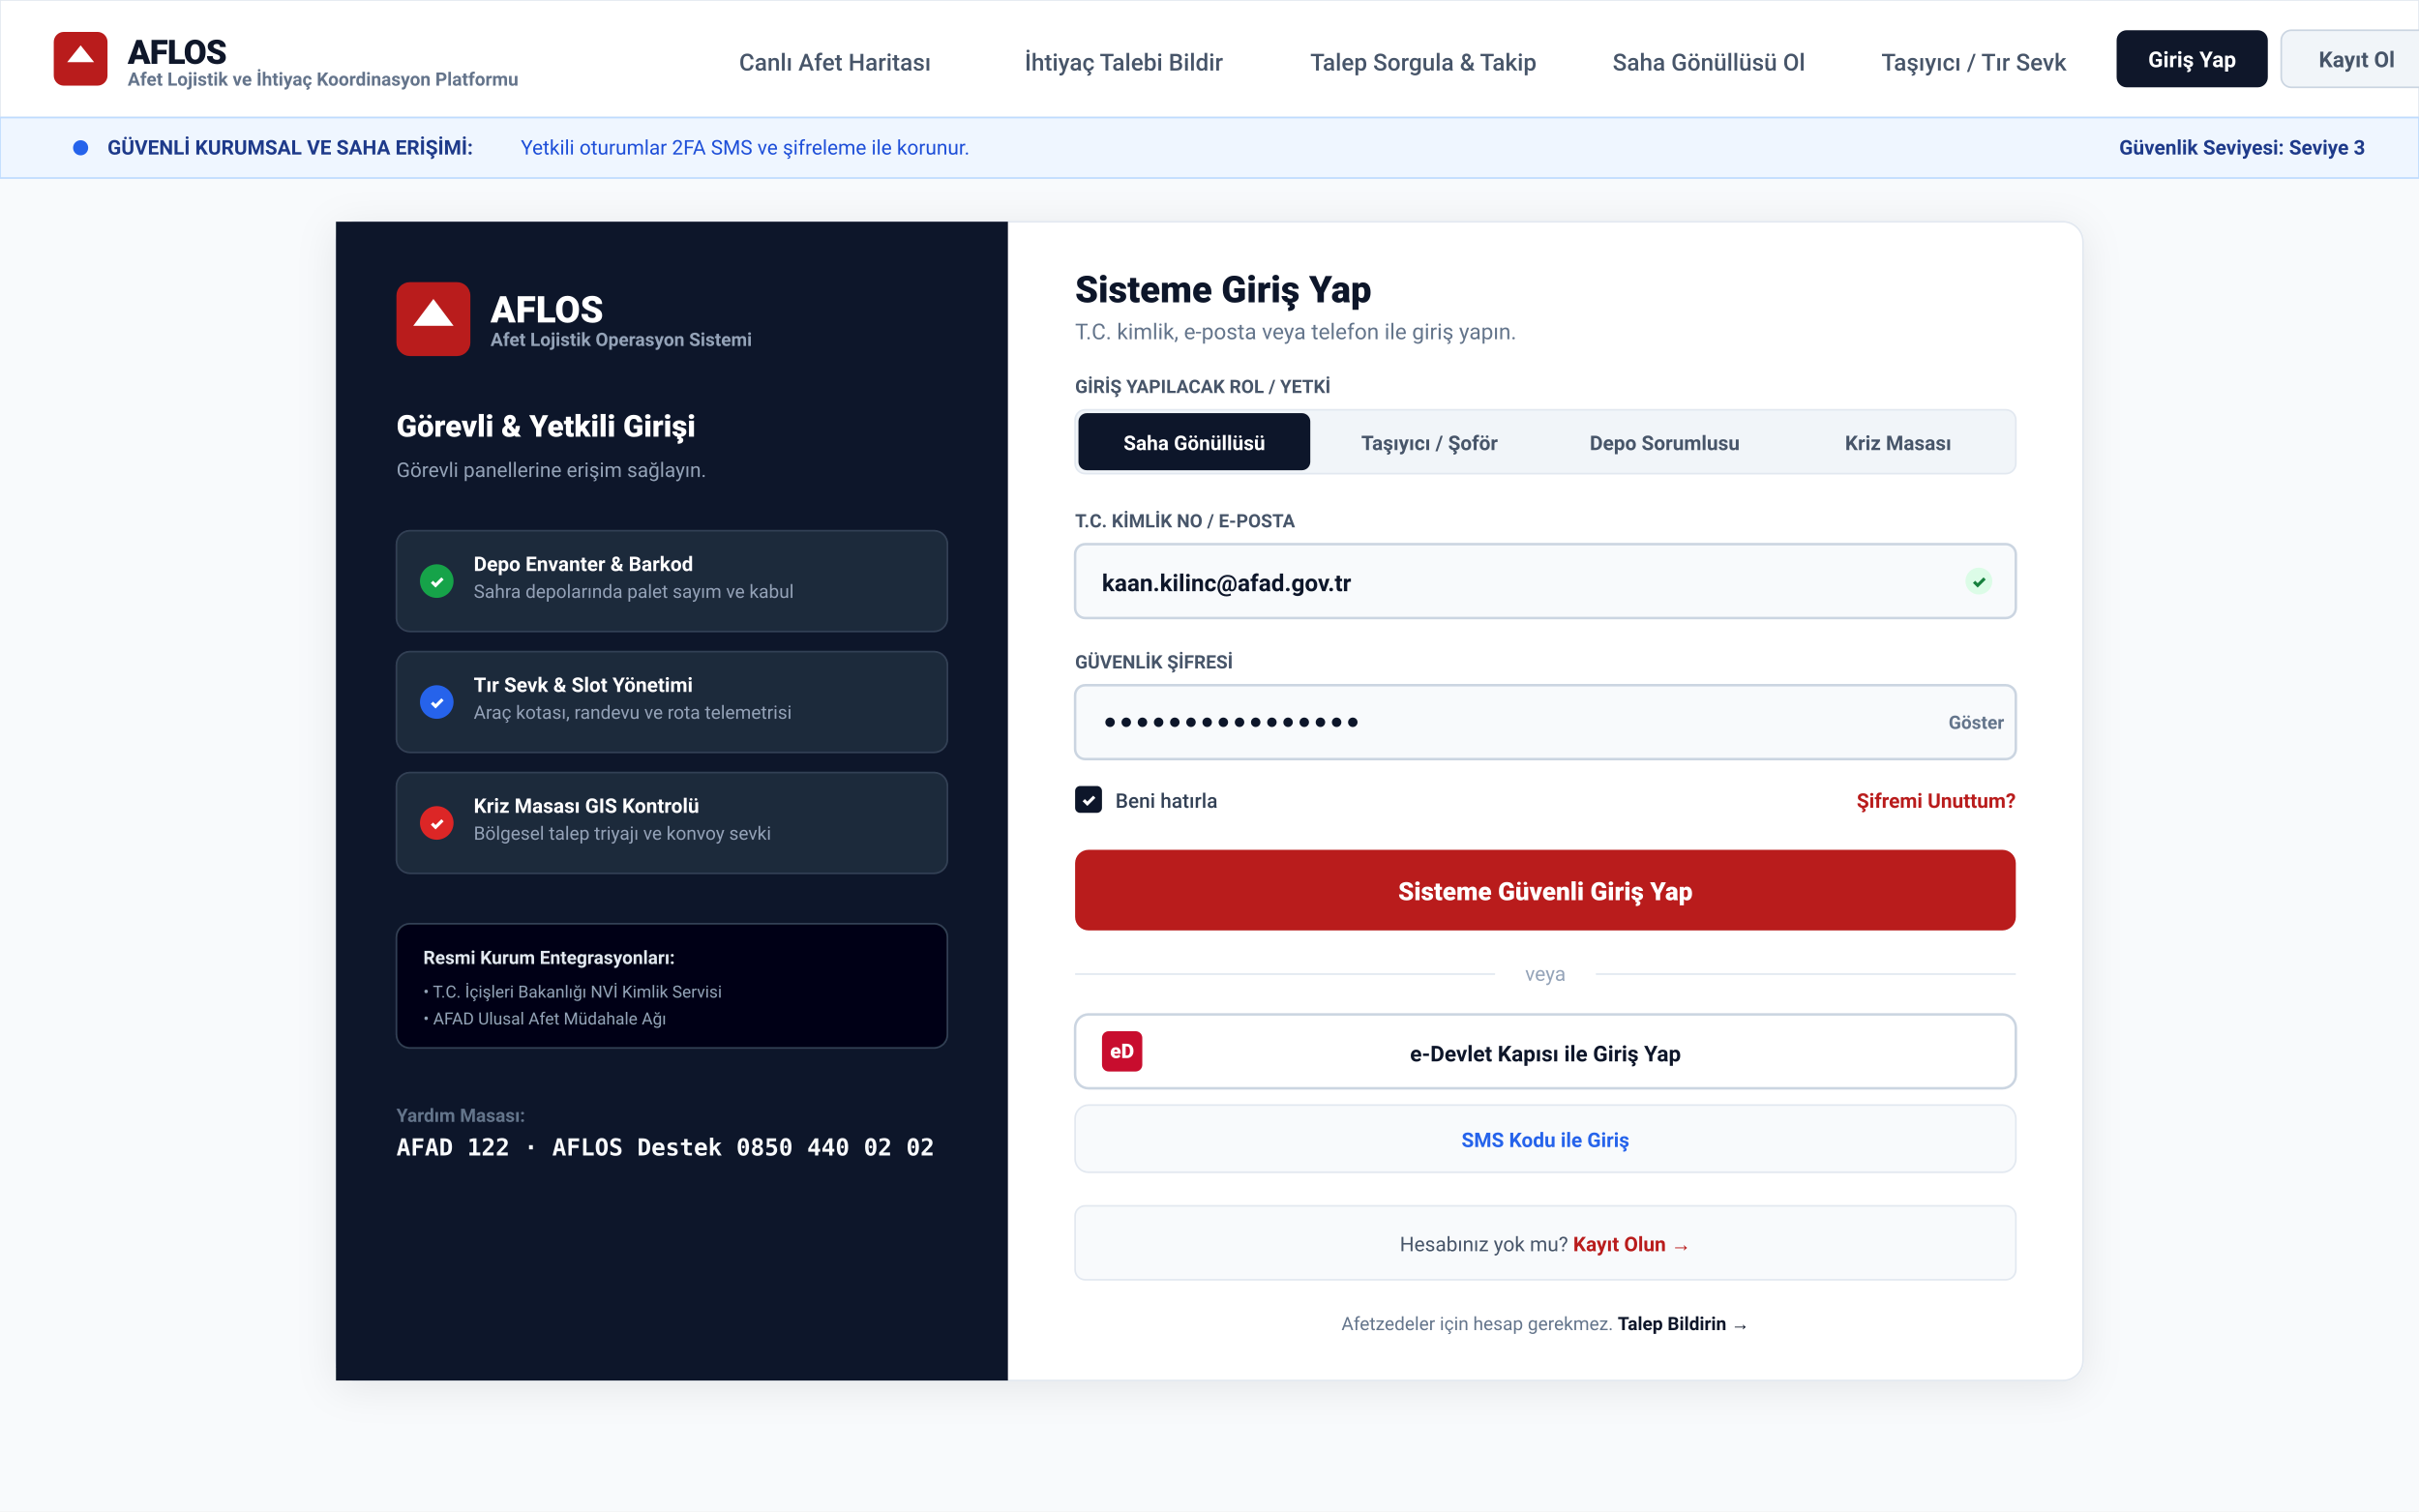
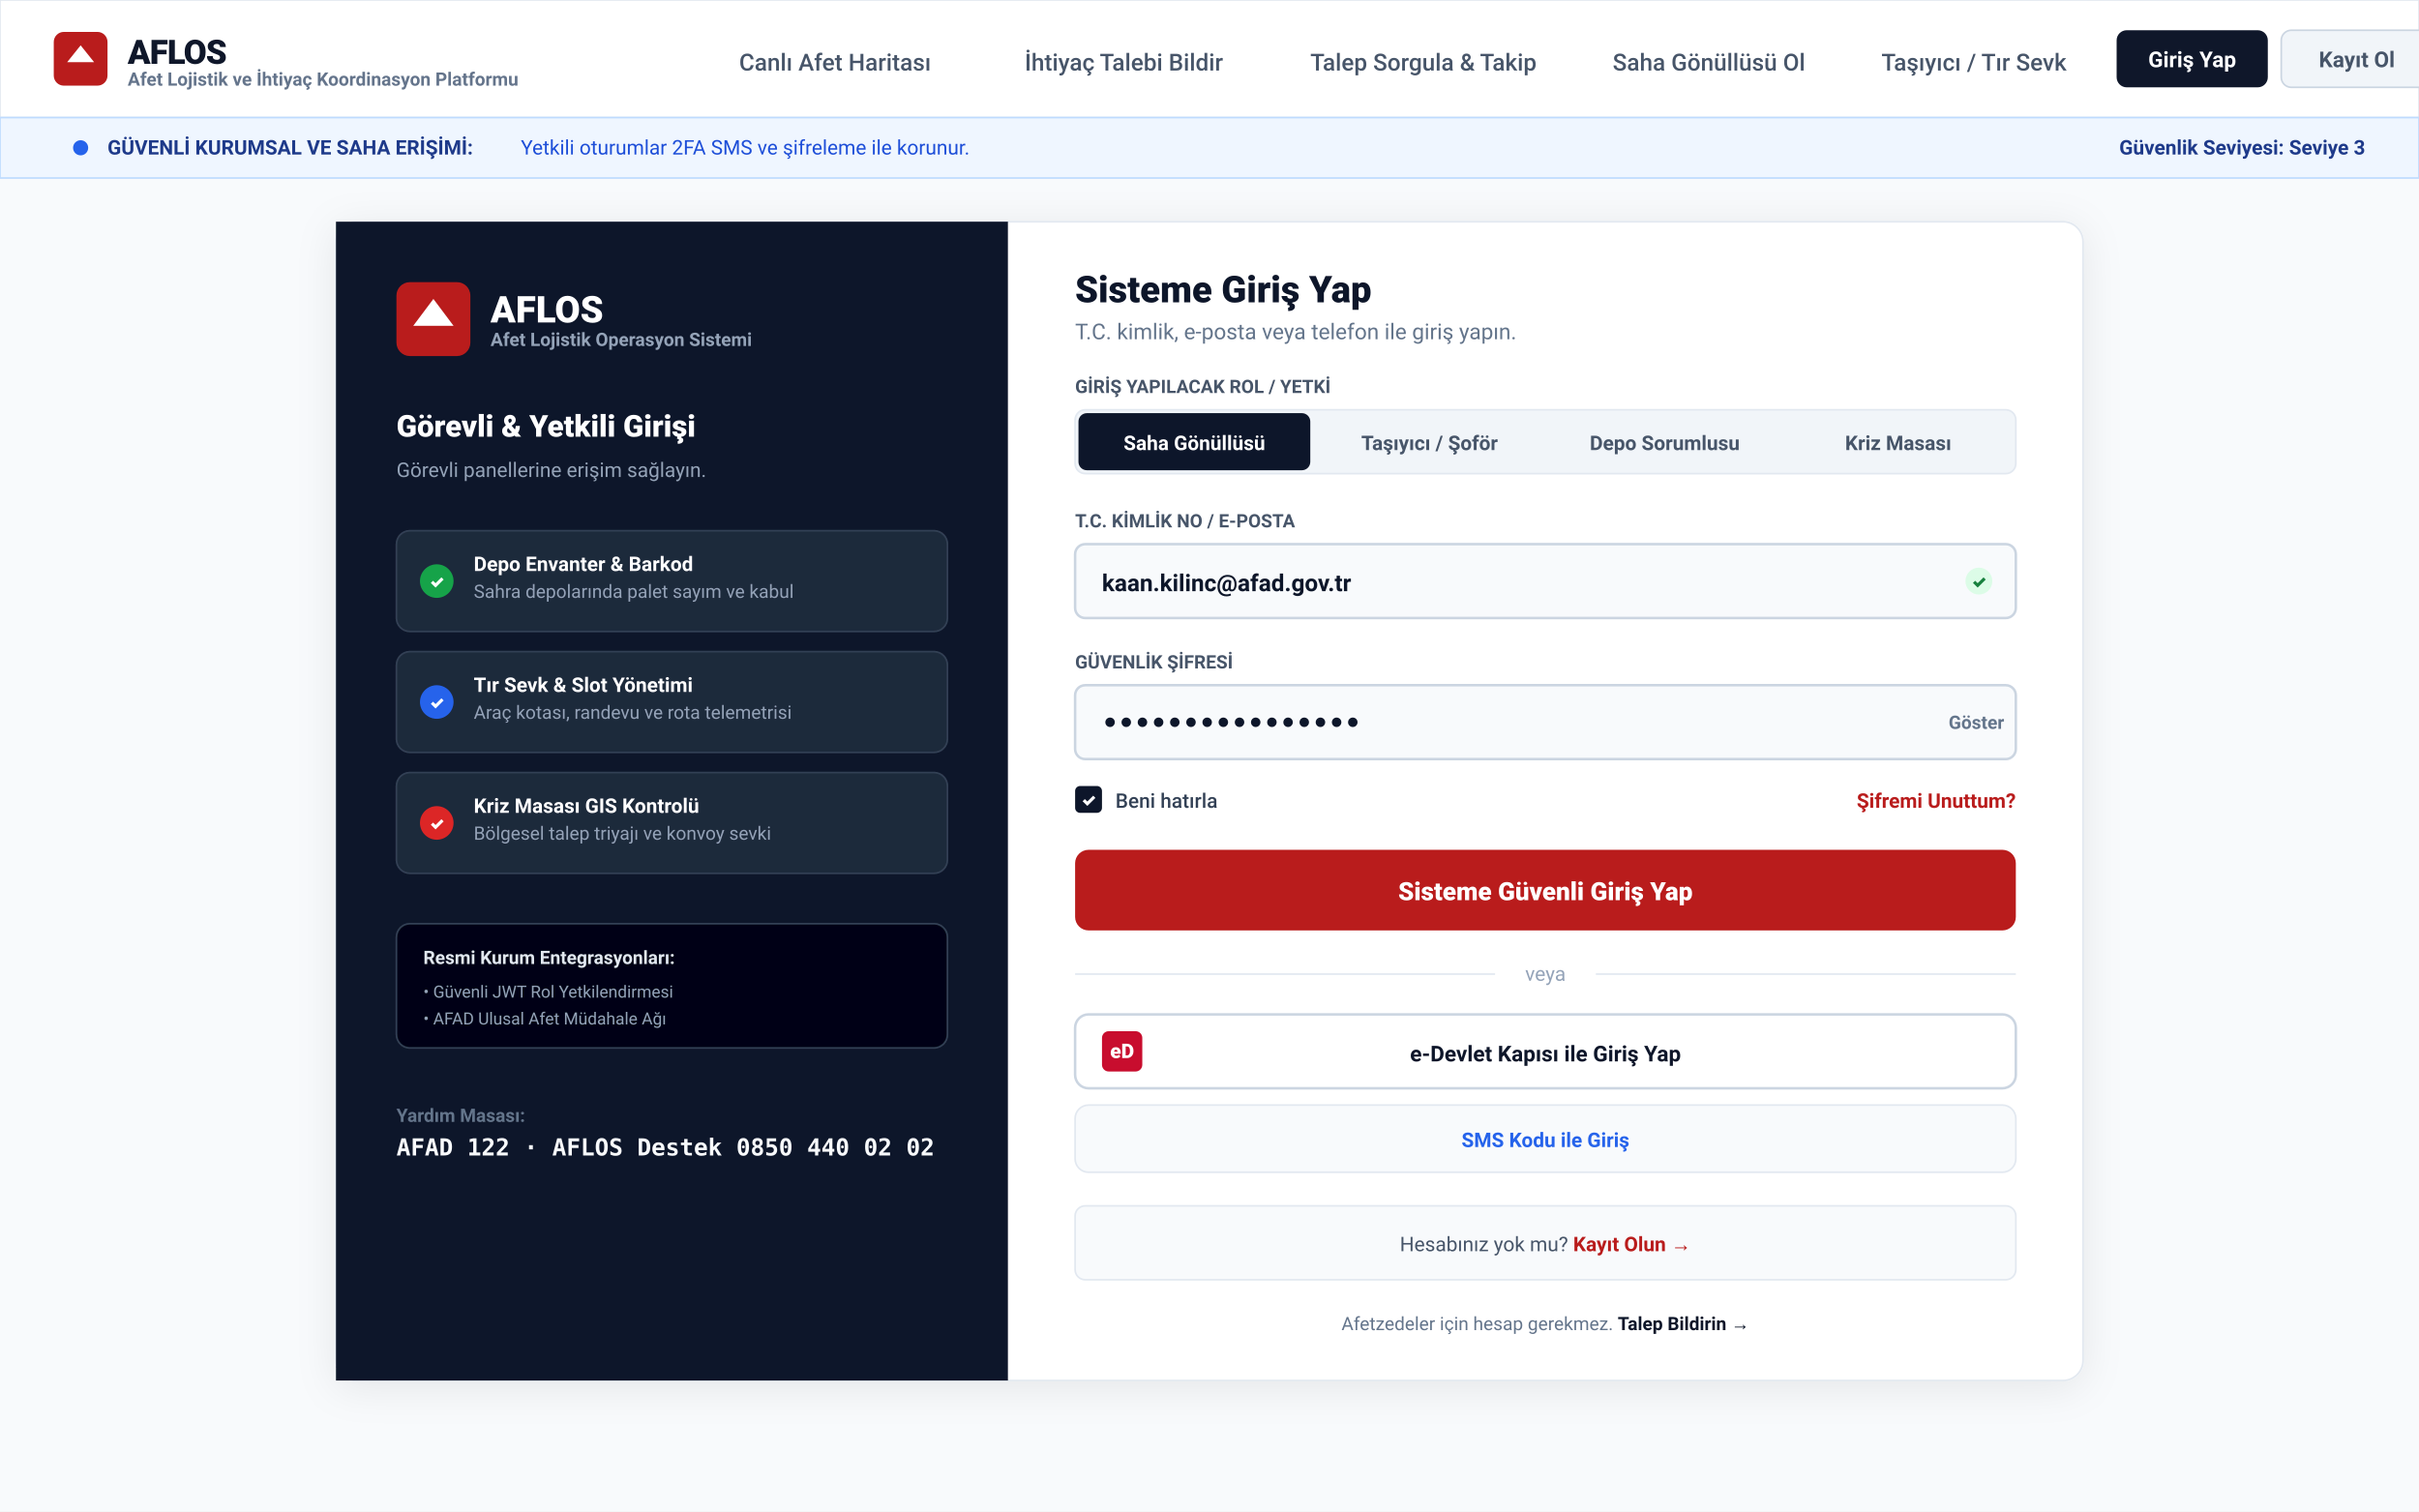
<svg xmlns="http://www.w3.org/2000/svg" viewBox="0 0 1440 900" width="1440" height="900">
  <defs>
    <style>
 .font { font-family: -apple-system, BlinkMacSystemFont, "Segoe UI", Roboto, "Helvetica Neue", Arial, sans-serif; }
 .mono { font-family: ui-monospace, SFMono-Regular, Menlo, Monaco, Consolas, monospace; }
 </style>
    <filter id="card-shadow" x="-5%" y="-5%" width="110%" height="110%">
      <feDropShadow dx="0" dy="4" stdDeviation="12" flood-color="#0F172A" flood-opacity="0.08" />
    </filter>
  </defs>
  <rect width="1440" height="900" fill="#F8FAFC" />
  <rect width="1440" height="70" fill="#FFFFFF" stroke="#E2E8F0" stroke-width="1" />
  <rect x="32" y="19" width="32" height="32" rx="6" fill="#B91C1C" />
  <path d="M 40 37 L 48 27 L 56 37 Z" fill="#FFFFFF" />
  <text x="76" y="38" class="font" font-size="20" font-weight="900" fill="#0F172A" letter-spacing="-0.5">AFLOS</text>
  <text x="76" y="51" class="font" font-size="11" font-weight="600" fill="#64748B">Afet Lojistik ve İhtiyaç Koordinasyon Platformu</text>
  <text x="440" y="42" class="font" font-size="14" font-weight="500" fill="#475569">Canlı Afet Haritası</text>
  <text x="610" y="42" class="font" font-size="14" font-weight="500" fill="#475569">İhtiyaç Talebi Bildir</text>
  <text x="780" y="42" class="font" font-size="14" font-weight="500" fill="#475569">Talep Sorgula &amp; Takip</text>
  <text x="960" y="42" class="font" font-size="14" font-weight="500" fill="#475569">Saha Gönüllüsü Ol</text>
  <text x="1120" y="42" class="font" font-size="14" font-weight="500" fill="#475569">Taşıyıcı / Tır Sevk</text>
  <rect x="1260" y="18" width="90" height="34" rx="6" fill="#0F172A" />
  <text x="1305" y="40" class="font" font-size="13" font-weight="700" fill="#FFFFFF" text-anchor="middle">Giriş Yap</text>
  <rect x="1358" y="18" width="90" height="34" rx="6" fill="#F1F5F9" stroke="#CBD5E1" stroke-width="1" />
  <text x="1403" y="40" class="font" font-size="13" font-weight="600" fill="#475569" text-anchor="middle">Kayıt Ol</text>
  <rect y="70" width="1440" height="36" fill="#EFF6FF" stroke="#BFDBFE" stroke-width="1" />
  <circle cx="48" cy="88" r="4.5" fill="#2563EB" />
  <text x="64" y="92" class="font" font-size="12" font-weight="700" fill="#1E3A8A">GÜVENLİ KURUMSAL VE SAHA ERİŞİMİ:</text>
  <text x="310" y="92" class="font" font-size="12" fill="#1D4ED8">Yetkili oturumlar 2FA SMS ve şifreleme ile korunur.</text>
  <text x="1408" y="92" class="font" font-size="12" font-weight="600" fill="#1E3A8A" text-anchor="end">Güvenlik Seviyesi: Seviye 3</text>
  <g filter="url(#card-shadow)">
    <rect x="200" y="132" width="1040" height="690" rx="12" fill="#FFFFFF" stroke="#E2E8F0" stroke-width="1" />
    <rect x="200" y="132" width="400" height="690" rx="12 0 0 12" fill="#0F172A" />
    <rect x="236" y="168" width="44" height="44" rx="8" fill="#B91C1C" />
    <path d="M 246 194 L 258 178 L 270 194 Z" fill="#FFFFFF" />
    <text x="292" y="192" class="font" font-size="22" font-weight="900" fill="#FFFFFF">AFLOS</text>
    <text x="292" y="206" class="font" font-size="11" font-weight="600" fill="#94A3B8">Afet Lojistik Operasyon Sistemi</text>
    <text x="236" y="260" class="font" font-size="18" font-weight="800" fill="#FFFFFF">Görevli &amp; Yetkili Girişi</text>
    <text x="236" y="284" class="font" font-size="12" fill="#94A3B8">Görevli panellerine erişim sağlayın.</text>
    <rect x="236" y="316" width="328" height="60" rx="8" fill="#1E293B" stroke="#334155" stroke-width="1" />
    <circle cx="260" cy="346" r="10" fill="#16A34A" />
    <text x="260" y="350" class="font" font-size="10" font-weight="900" fill="#FFF" text-anchor="middle">✓</text>
    <text x="282" y="340" class="font" font-size="12" font-weight="700" fill="#FFFFFF">Depo Envanter &amp; Barkod</text>
    <text x="282" y="356" class="font" font-size="11" fill="#94A3B8">Sahra depolarında palet sayım ve kabul</text>
    <rect x="236" y="388" width="328" height="60" rx="8" fill="#1E293B" stroke="#334155" stroke-width="1" />
    <circle cx="260" cy="418" r="10" fill="#2563EB" />
    <text x="260" y="422" class="font" font-size="10" font-weight="900" fill="#FFF" text-anchor="middle">✓</text>
    <text x="282" y="412" class="font" font-size="12" font-weight="700" fill="#FFFFFF">Tır Sevk &amp; Slot Yönetimi</text>
    <text x="282" y="428" class="font" font-size="11" fill="#94A3B8">Araç kotası, randevu ve rota telemetrisi</text>
    <rect x="236" y="460" width="328" height="60" rx="8" fill="#1E293B" stroke="#334155" stroke-width="1" />
    <circle cx="260" cy="490" r="10" fill="#DC2626" />
    <text x="260" y="494" class="font" font-size="10" font-weight="900" fill="#FFF" text-anchor="middle">✓</text>
    <text x="282" y="484" class="font" font-size="12" font-weight="700" fill="#FFFFFF">Kriz Masası GIS Kontrolü</text>
    <text x="282" y="500" class="font" font-size="11" fill="#94A3B8">Bölgesel talep triyajı ve konvoy sevki</text>
    <rect x="236" y="550" width="328" height="74" rx="8" fill="#020617" stroke="#334155" stroke-width="1" />
    <text x="252" y="574" class="font" font-size="11" font-weight="700" fill="#E2E8F0">Resmi Kurum Entegrasyonları:</text>
-     <text x="252" y="594" class="font" font-size="10" fill="#94A3B8">• T.C. İçişleri Bakanlığı NVİ Kimlik Servisi</text>
+     <text x="252" y="594" class="font" font-size="10" fill="#94A3B8">• Güvenli JWT Rol Yetkilendirmesi</text>
    <text x="252" y="610" class="font" font-size="10" fill="#94A3B8">• AFAD Ulusal Afet Müdahale Ağı </text>
    <text x="236" y="668" class="font" font-size="11" font-weight="600" fill="#64748B">Yardım Masası:</text>
    <text x="236" y="688" class="mono" font-size="14" font-weight="700" fill="#F8FAFC">AFAD 122 · AFLOS Destek 0850 440 02 02</text>
    <text x="640" y="180" class="font" font-size="22" font-weight="800" fill="#0F172A">Sisteme Giriş Yap</text>
    <text x="640" y="202" class="font" font-size="13" fill="#64748B">T.C. kimlik, e-posta veya telefon ile giriş yapın.</text>
    <text x="640" y="234" class="font" font-size="11" font-weight="700" fill="#475569">GİRİŞ YAPILACAK ROL / YETKİ</text>
    <rect x="640" y="244" width="560" height="38" rx="6" fill="#F1F5F9" stroke="#E2E8F0" stroke-width="1" />
    <rect x="642" y="246" width="138" height="34" rx="5" fill="#0F172A" />
    <text x="711" y="268" class="font" font-size="12" font-weight="700" fill="#FFFFFF" text-anchor="middle">Saha Gönüllüsü</text>
    <rect x="782" y="246" width="138" height="34" rx="5" fill="transparent" />
    <text x="851" y="268" class="font" font-size="12" font-weight="600" fill="#475569" text-anchor="middle">Taşıyıcı / Şoför</text>
    <rect x="922" y="246" width="138" height="34" rx="5" fill="transparent" />
    <text x="991" y="268" class="font" font-size="12" font-weight="600" fill="#475569" text-anchor="middle">Depo Sorumlusu</text>
    <rect x="1062" y="246" width="136" height="34" rx="5" fill="transparent" />
    <text x="1130" y="268" class="font" font-size="12" font-weight="600" fill="#475569" text-anchor="middle">Kriz Masası</text>
    <text x="640" y="314" class="font" font-size="11" font-weight="700" fill="#475569">T.C. KİMLİK NO / E-POSTA</text>
    <rect x="640" y="324" width="560" height="44" rx="6" fill="#F8FAFC" stroke="#CBD5E1" stroke-width="1.5" />
    <text x="656" y="352" class="font" font-size="14" font-weight="600" fill="#0F172A">kaan.kilinc@afad.gov.tr</text>
    <circle cx="1178" cy="346" r="8" fill="#DCFCE7" />
    <text x="1178" y="350" class="font" font-size="10" font-weight="900" fill="#15803D" text-anchor="middle">✓</text>
    <text x="640" y="398" class="font" font-size="11" font-weight="700" fill="#475569">GÜVENLİK ŞİFRESİ</text>
    <rect x="640" y="408" width="560" height="44" rx="6" fill="#F8FAFC" stroke="#CBD5E1" stroke-width="1.5" />
    <text x="656" y="436" class="mono" font-size="16" font-weight="700" fill="#0F172A">••••••••••••••••</text>
    <text x="1160" y="434" class="font" font-size="11" font-weight="600" fill="#64748B">Göster</text>
    <rect x="640" y="468" width="16" height="16" rx="3" fill="#0F172A" />
    <text x="648" y="480" class="font" font-size="10" font-weight="900" fill="#FFF" text-anchor="middle">✓</text>
    <text x="664" y="481" class="font" font-size="12" font-weight="500" fill="#334155">Beni hatırla</text>
    <text x="1200" y="481" class="font" font-size="12" font-weight="700" fill="#B91C1C" text-anchor="end">Şifremi Unuttum?</text>
    <rect x="640" y="506" width="560" height="48" rx="8" fill="#B91C1C" />
    <text x="920" y="536" class="font" font-size="15" font-weight="800" fill="#FFFFFF" text-anchor="middle">Sisteme Güvenli Giriş Yap</text>
    <line x1="640" y1="580" x2="890" y2="580" stroke="#E2E8F0" stroke-width="1" />
    <text x="920" y="584" class="font" font-size="12" fill="#94A3B8" text-anchor="middle">veya</text>
    <line x1="950" y1="580" x2="1200" y2="580" stroke="#E2E8F0" stroke-width="1" />
    <rect x="640" y="604" width="560" height="44" rx="8" fill="#FFFFFF" stroke="#CBD5E1" stroke-width="1.5" />
    <rect x="656" y="614" width="24" height="24" rx="4" fill="#C8102E" />
    <text x="668" y="630" class="font" font-size="12" font-weight="900" fill="#FFFFFF" text-anchor="middle">eD</text>
    <text x="920" y="632" class="font" font-size="13" font-weight="700" fill="#0F172A" text-anchor="middle">e-Devlet Kapısı ile Giriş Yap</text>
    <rect x="640" y="658" width="560" height="40" rx="8" fill="#F8FAFC" stroke="#E2E8F0" stroke-width="1" />
    <text x="920" y="683" class="font" font-size="12" font-weight="700" fill="#2563EB" text-anchor="middle">SMS Kodu ile Giriş</text>
    <rect x="640" y="718" width="560" height="44" rx="6" fill="#F8FAFC" stroke="#E2E8F0" stroke-width="1" />
    <text x="920" y="745" class="font" font-size="12" fill="#475569" text-anchor="middle">Hesabınız yok mu? <tspan font-weight="700" fill="#B91C1C">Kayıt Olun →</tspan>
    </text>
    <text x="920" y="792" class="font" font-size="11" fill="#64748B" text-anchor="middle">Afetzedeler için hesap gerekmez. <tspan font-weight="700" fill="#0F172A">Talep Bildirin →</tspan>
    </text>
  </g>
</svg>
